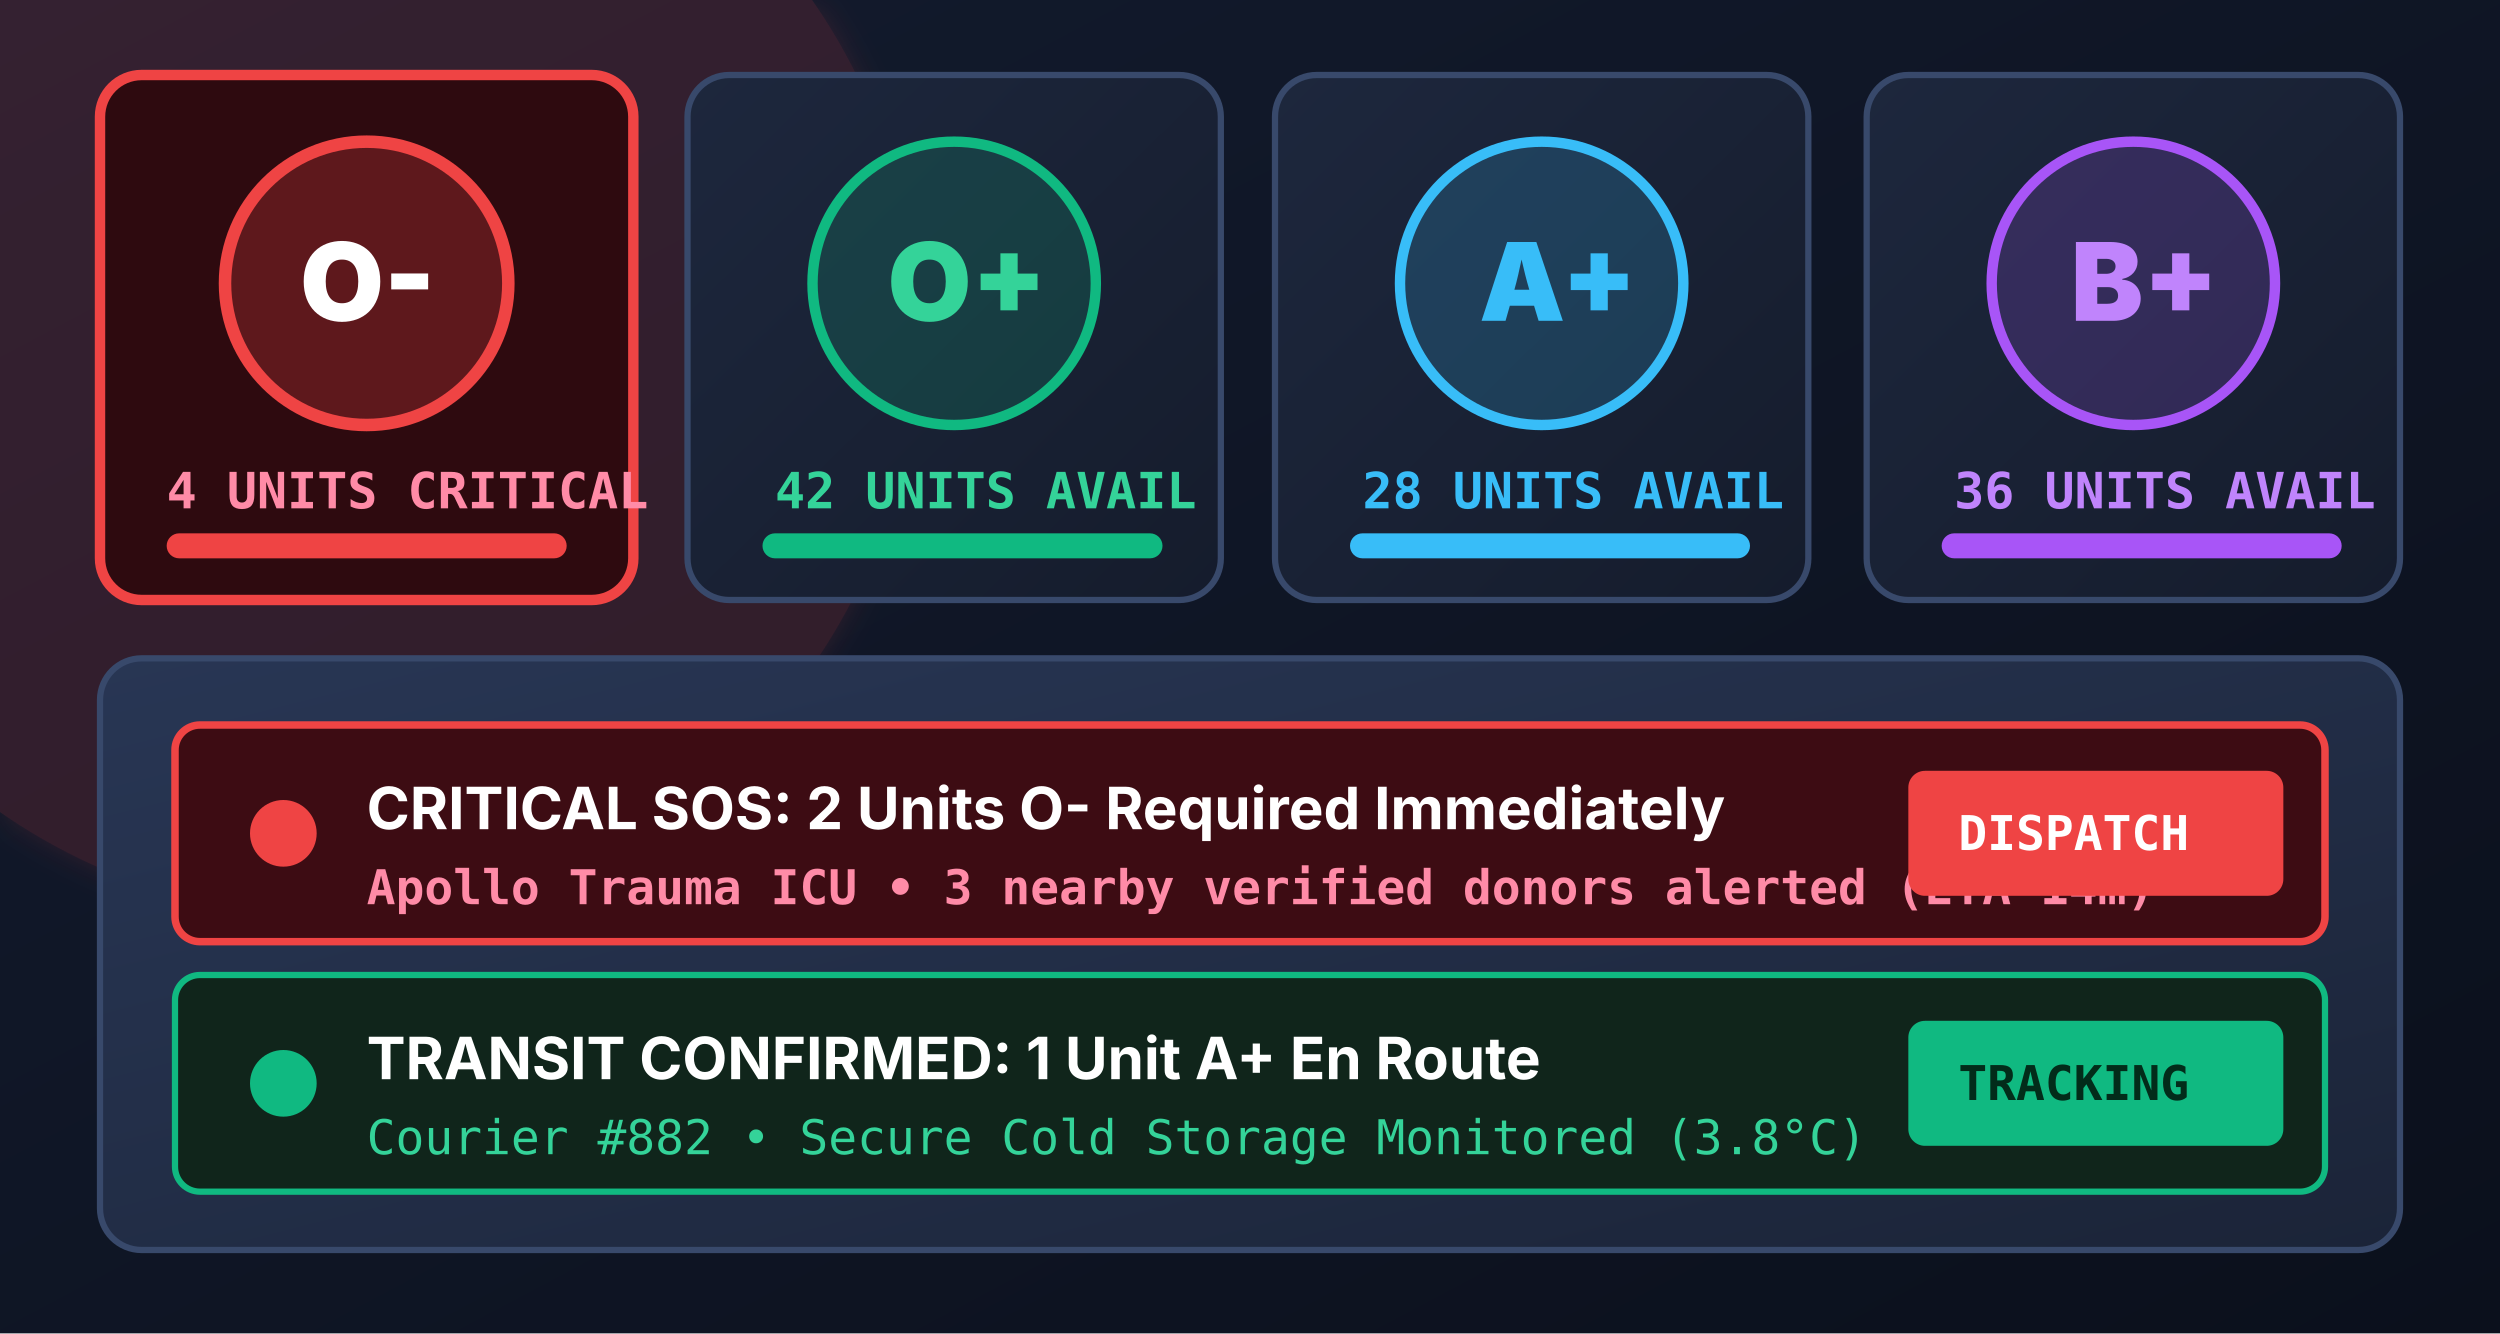
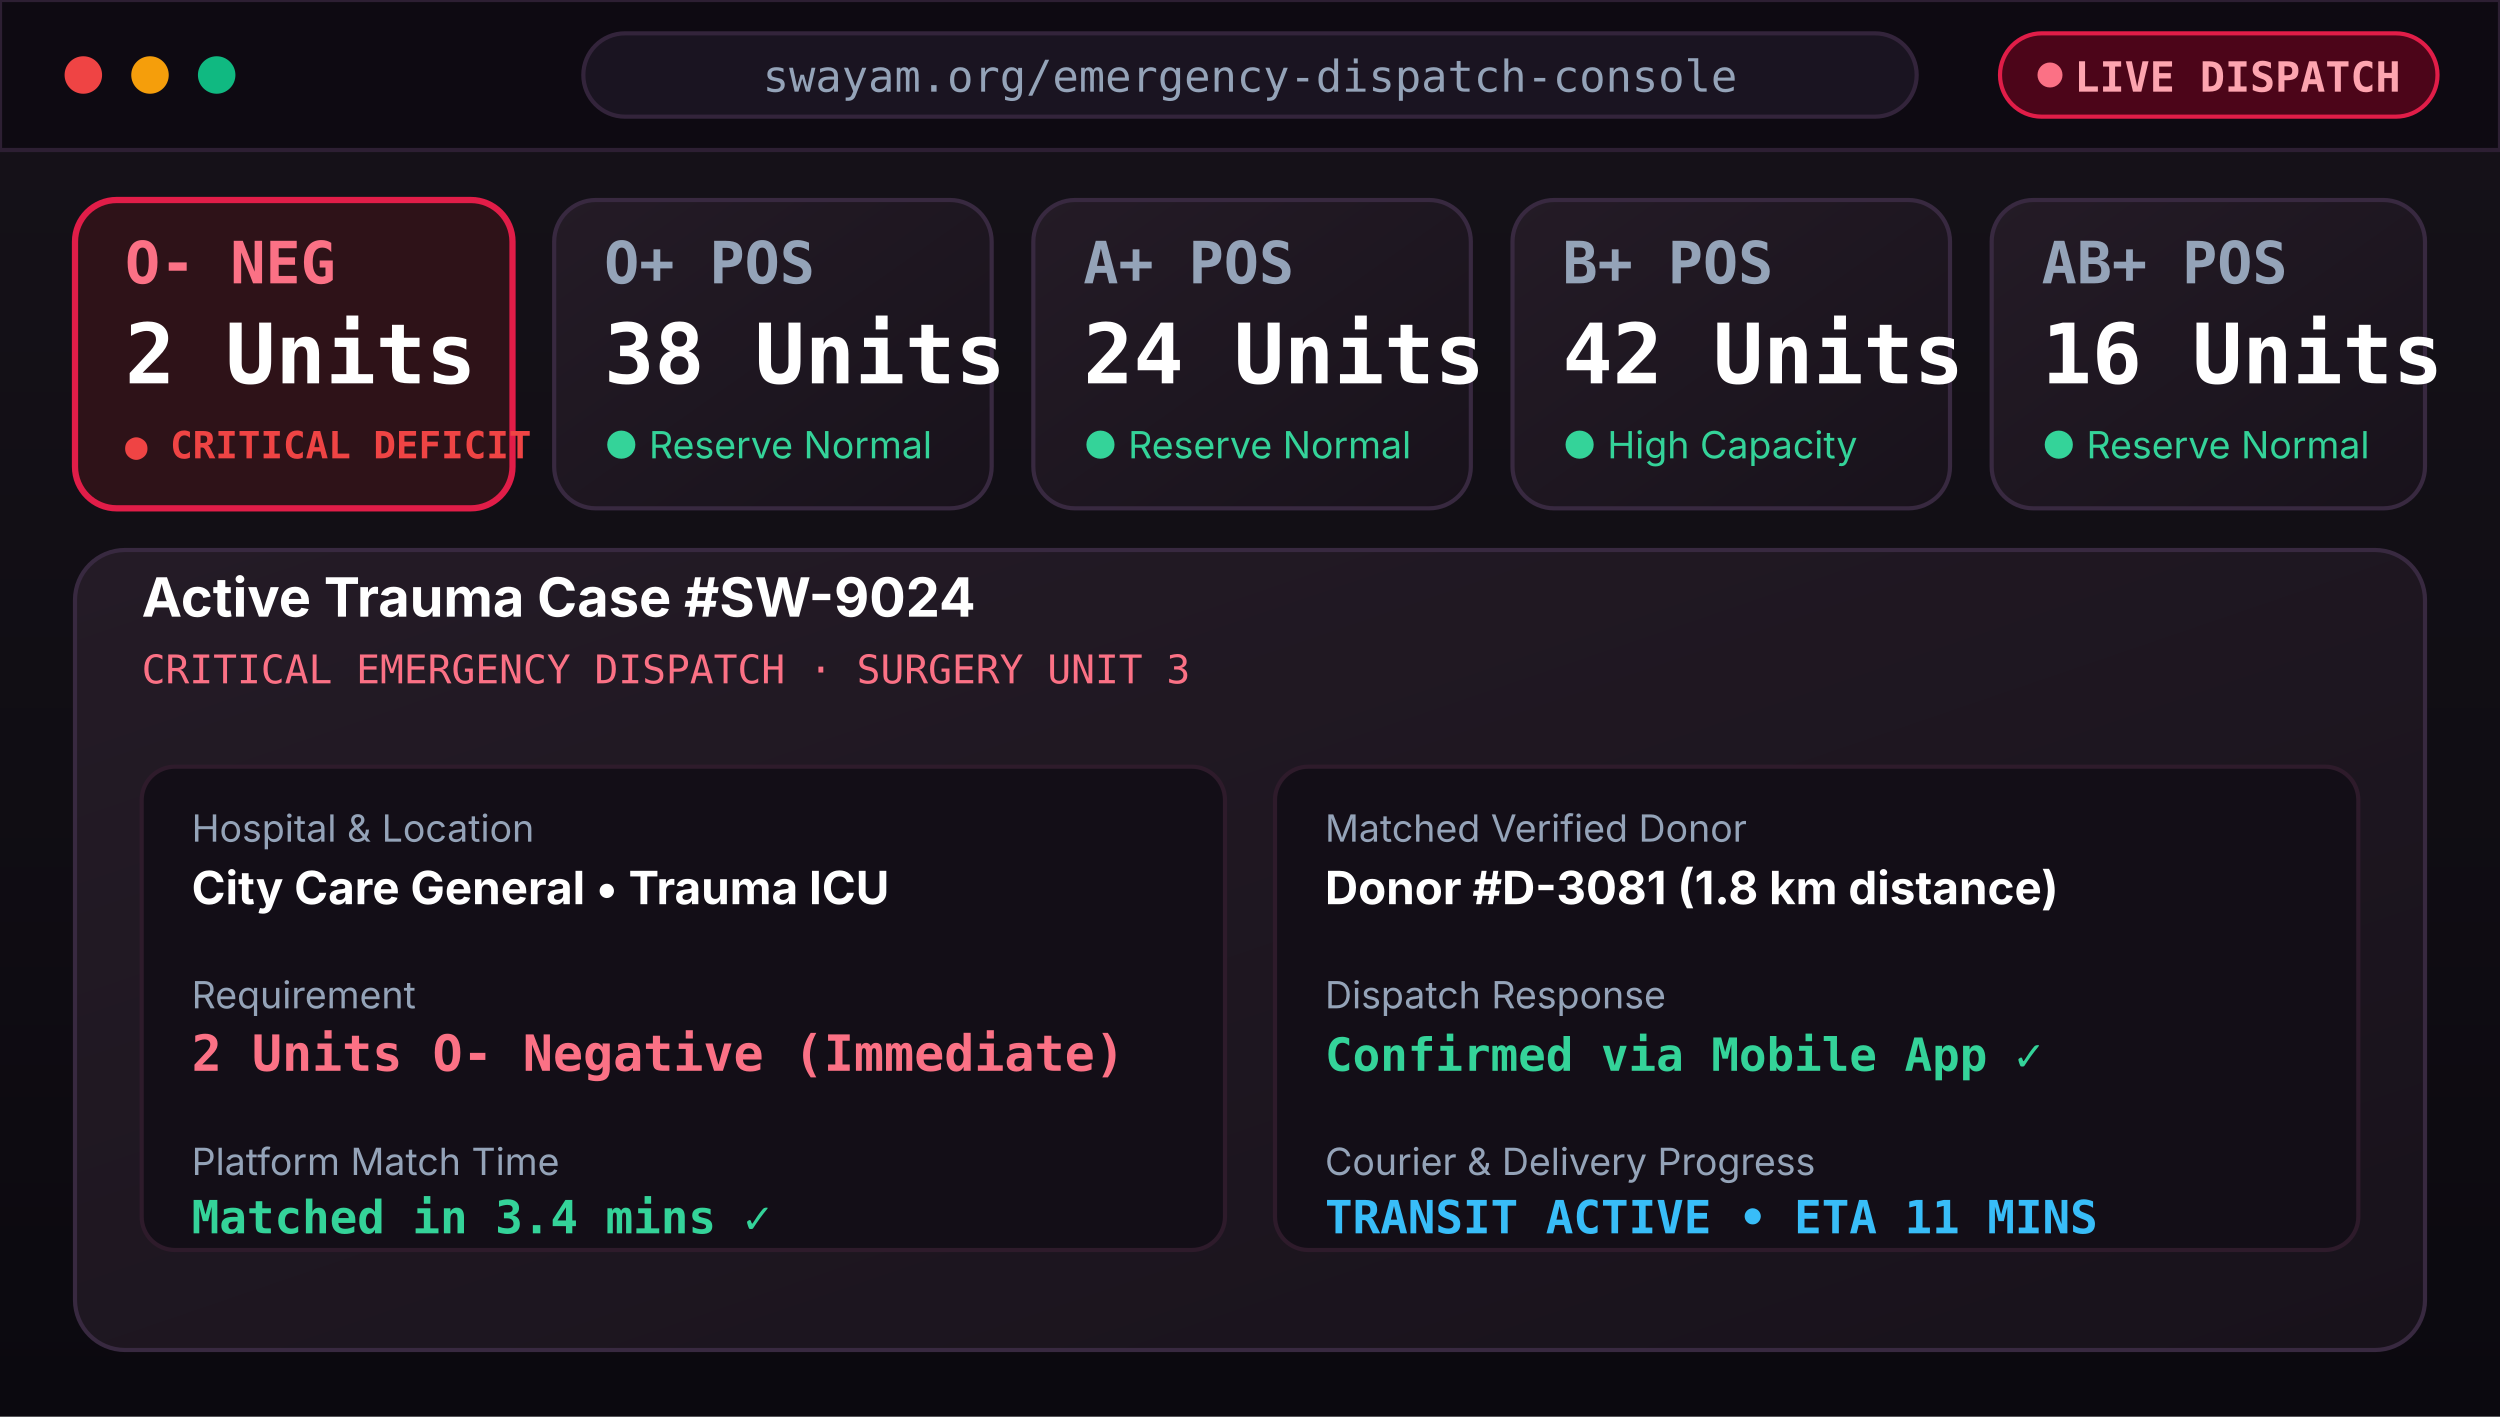
- <svg xmlns="http://www.w3.org/2000/svg" viewBox="0 0 600 320" width="600" height="320">
+ <svg xmlns="http://www.w3.org/2000/svg" viewBox="0 0 600 340" width="600" height="340">
  <defs>
-     <filter id="neon" x="-20%" y="-20%" width="140%" height="140%">
-       <feGaussianBlur stdDeviation="3.5" result="blur" />
-       <feComposite in="SourceGraphic" in2="blur" operator="over" />
-     </filter>
-     <linearGradient id="chartGrad" x1="0" y1="0" x2="0" y2="1">
-       <stop offset="0%" stop-color="#10B981" stop-opacity="0.6" />
-       <stop offset="100%" stop-color="#10B981" stop-opacity="0.05" />
+     <linearGradient id="bgSwayam" x1="0" y1="0" x2="0" y2="1">
+       <stop offset="0%" stop-color="#161219" />
+       <stop offset="100%" stop-color="#0B090F" />
    </linearGradient>
-     <linearGradient id="bgGrad" x1="0" y1="0" x2="1" y2="1">
-       <stop offset="0%" stop-color="#131B2E" />
-       <stop offset="100%" stop-color="#0B101C" />
-     </linearGradient>
-     <linearGradient id="cardGrad" x1="0" y1="0" x2="1" y2="1">
-       <stop offset="0%" stop-color="#1D273D" />
-       <stop offset="100%" stop-color="#151C2C" />
-     </linearGradient>
-     <linearGradient id="highlightGrad" x1="0" y1="0" x2="1" y2="1">
-       <stop offset="0%" stop-color="#283654" />
-       <stop offset="100%" stop-color="#1B2438" />
+     <linearGradient id="panelSwayam" x1="0" y1="0" x2="1" y2="1">
+       <stop offset="0%" stop-color="#241B26" />
+       <stop offset="100%" stop-color="#18121B" />
    </linearGradient>
  </defs>
-   <rect width="600" height="320" fill="url(#bgGrad)" />
-   <circle cx="80" cy="80" r="140" fill="#EF4444" opacity="0.15" filter="url(#neon)" />
-   <g transform="translate(24, 18)">
-     <rect width="128" height="126" rx="10" fill="#2E0A0F" stroke="#EF4444" stroke-width="2.5" />
-     <circle cx="64" cy="50" r="34" fill="#EF444440" stroke="#EF4444" stroke-width="3" />
-     <text x="48" y="59" font-family="'Inter', sans-serif" font-size="26" font-weight="900" fill="#FFFFFF">O-</text>
-     <text x="16" y="104" font-family="'JetBrains Mono', monospace" font-size="12" font-weight="bold" fill="#FF8BA7">4 UNITS CRITICAL</text>
-     <rect x="16" y="110" width="96" height="6" rx="3" fill="#EF4444" />
-     <rect x="141" width="128" height="126" rx="10" fill="url(#cardGrad)" stroke="#38496B" stroke-width="1.5" />
-     <circle cx="205" cy="50" r="34" fill="#10B98130" stroke="#10B981" stroke-width="2.5" />
-     <text x="189" y="59" font-family="'Inter', sans-serif" font-size="26" font-weight="900" fill="#34D399">O+</text>
-     <text x="162" y="104" font-family="'JetBrains Mono', monospace" font-size="12" font-weight="bold" fill="#34D399">42 UNITS AVAIL</text>
-     <rect x="159" y="110" width="96" height="6" rx="3" fill="#10B981" />
-     <rect x="282" width="128" height="126" rx="10" fill="url(#cardGrad)" stroke="#38496B" stroke-width="1.5" />
-     <circle cx="346" cy="50" r="34" fill="#38BDF830" stroke="#38BDF8" stroke-width="2.5" />
-     <text x="331" y="59" font-family="'Inter', sans-serif" font-size="26" font-weight="900" fill="#38BDF8">A+</text>
-     <text x="303" y="104" font-family="'JetBrains Mono', monospace" font-size="12" font-weight="bold" fill="#38BDF8">28 UNITS AVAIL</text>
-     <rect x="300" y="110" width="96" height="6" rx="3" fill="#38BDF8" />
-     <rect x="424" width="128" height="126" rx="10" fill="url(#cardGrad)" stroke="#38496B" stroke-width="1.5" />
-     <circle cx="488" cy="50" r="34" fill="#A855F730" stroke="#A855F7" stroke-width="2.5" />
-     <text x="473" y="59" font-family="'Inter', sans-serif" font-size="26" font-weight="900" fill="#C084FC">B+</text>
-     <text x="445" y="104" font-family="'JetBrains Mono', monospace" font-size="12" font-weight="bold" fill="#C084FC">36 UNITS AVAIL</text>
-     <rect x="442" y="110" width="96" height="6" rx="3" fill="#A855F7" />
+   <rect width="600" height="340" fill="url(#bgSwayam)" />
+   <g transform="translate(0, 0)">
+     <rect width="600" height="36" fill="#0E0A12" stroke="#2D1F33" stroke-width="1" />
+     <circle cx="20" cy="18" r="4.5" fill="#EF4444" />
+     <circle cx="36" cy="18" r="4.5" fill="#F59E0B" />
+     <circle cx="52" cy="18" r="4.5" fill="#10B981" />
+     <rect x="140" y="8" width="320" height="20" rx="10" fill="#1A1421" stroke="#33243B" stroke-width="1" />
+     <text x="300" y="22" font-family="'JetBrains Mono', monospace" font-size="10.5" fill="#94A3B8" text-anchor="middle">swayam.org/emergency-dispatch-console</text>
+     <rect x="480" y="8" width="105" height="20" rx="10" fill="#4C0519" stroke="#E11D48" stroke-width="1" />
+     <circle cx="492" cy="18" r="3" fill="#FB7185" />
+     <text x="537" y="22" font-family="'JetBrains Mono', monospace" font-size="10" font-weight="bold" fill="#FDA4AF" text-anchor="middle">LIVE DISPATCH</text>
  </g>
-   <g transform="translate(24, 158)">
-     <rect width="552" height="142" rx="10" fill="url(#highlightGrad)" stroke="#38496B" stroke-width="1.5" />
-     <g transform="translate(18, 16)">
-       <rect width="516" height="52" rx="6" fill="#3D0C13" stroke="#EF4444" stroke-width="1.8" />
-       <circle cx="26" cy="26" r="8" fill="#EF4444" />
-       <text x="46" y="25" font-family="'Inter', sans-serif" font-size="14" font-weight="bold" fill="#FFFFFF">CRITICAL SOS: 2 Units O- Required Immediately</text>
-       <text x="46" y="43" font-family="'JetBrains Mono', monospace" font-size="11.5" font-weight="bold" fill="#FF8BA7">Apollo Trauma ICU • 3 nearby verified donors alerted (ETA 14m)</text>
-       <rect x="416" y="11" width="90" height="30" rx="4" fill="#EF4444" />
-       <text x="428" y="30" font-family="'JetBrains Mono', monospace" font-size="11.5" font-weight="bold" fill="#FFFFFF">DISPATCH</text>
+   <g transform="translate(18, 48)">
+     <g transform="translate(0, 0)">
+       <rect width="105" height="74" rx="10" fill="#2E1218" stroke="#E11D48" stroke-width="1.5" />
+       <text x="12" y="20" font-family="'JetBrains Mono', monospace" font-size="14" font-weight="900" fill="#FB7185">O- NEG</text>
+       <text x="12" y="44" font-family="'JetBrains Mono', monospace" font-size="20" font-weight="bold" fill="#FFFFFF">2 Units</text>
+       <text x="12" y="62" font-family="'JetBrains Mono', monospace" font-size="9" font-weight="bold" fill="#EF4444">● CRITICAL DEFICIT</text>
    </g>
-     <g transform="translate(18, 76)">
-       <rect width="516" height="52" rx="6" fill="#10251B" stroke="#10B981" stroke-width="1.5" />
-       <circle cx="26" cy="26" r="8" fill="#10B981" />
-       <text x="46" y="25" font-family="'Inter', sans-serif" font-size="14" font-weight="bold" fill="#FFFFFF">TRANSIT CONFIRMED: 1 Unit A+ En Route</text>
-       <text x="46" y="43" font-family="'JetBrains Mono', monospace" font-size="11.5" fill="#34D399">Courier #882 • Secure Cold Storage Monitored (3.8°C)</text>
-       <rect x="416" y="11" width="90" height="30" rx="4" fill="#10B981" />
-       <text x="428" y="30" font-family="'JetBrains Mono', monospace" font-size="11.5" font-weight="bold" fill="#022C1A">TRACKING</text>
+     <g transform="translate(115, 0)">
+       <rect width="105" height="74" rx="10" fill="url(#panelSwayam)" stroke="#382940" stroke-width="1" />
+       <text x="12" y="20" font-family="'JetBrains Mono', monospace" font-size="14" font-weight="900" fill="#94A3B8">O+ POS</text>
+       <text x="12" y="44" font-family="'JetBrains Mono', monospace" font-size="20" font-weight="bold" fill="#FFFFFF">38 Units</text>
+       <text x="12" y="62" font-family="'Inter', sans-serif" font-size="9" fill="#34D399">● Reserve Normal</text>
+     </g>
+     <g transform="translate(230, 0)">
+       <rect width="105" height="74" rx="10" fill="url(#panelSwayam)" stroke="#382940" stroke-width="1" />
+       <text x="12" y="20" font-family="'JetBrains Mono', monospace" font-size="14" font-weight="900" fill="#94A3B8">A+ POS</text>
+       <text x="12" y="44" font-family="'JetBrains Mono', monospace" font-size="20" font-weight="bold" fill="#FFFFFF">24 Units</text>
+       <text x="12" y="62" font-family="'Inter', sans-serif" font-size="9" fill="#34D399">● Reserve Normal</text>
+     </g>
+     <g transform="translate(345, 0)">
+       <rect width="105" height="74" rx="10" fill="url(#panelSwayam)" stroke="#382940" stroke-width="1" />
+       <text x="12" y="20" font-family="'JetBrains Mono', monospace" font-size="14" font-weight="900" fill="#94A3B8">B+ POS</text>
+       <text x="12" y="44" font-family="'JetBrains Mono', monospace" font-size="20" font-weight="bold" fill="#FFFFFF">42 Units</text>
+       <text x="12" y="62" font-family="'Inter', sans-serif" font-size="9" fill="#34D399">● High Capacity</text>
+     </g>
+     <g transform="translate(460, 0)">
+       <rect width="104" height="74" rx="10" fill="url(#panelSwayam)" stroke="#382940" stroke-width="1" />
+       <text x="12" y="20" font-family="'JetBrains Mono', monospace" font-size="14" font-weight="900" fill="#94A3B8">AB+ POS</text>
+       <text x="12" y="44" font-family="'JetBrains Mono', monospace" font-size="20" font-weight="bold" fill="#FFFFFF">16 Units</text>
+       <text x="12" y="62" font-family="'Inter', sans-serif" font-size="9" fill="#34D399">● Reserve Normal</text>
+     </g>
+   </g>
+   <g transform="translate(18, 132)">
+     <rect width="564" height="192" rx="12" fill="url(#panelSwayam)" stroke="#382940" stroke-width="1" />
+     <g transform="translate(16, 16)">
+       <text x="0" y="0" font-family="'Inter', sans-serif" font-size="13" font-weight="bold" fill="#FFFFFF">Active Trauma Case #SW-9024</text>
+       <text x="0" y="16" font-family="'JetBrains Mono', monospace" font-size="9.5" fill="#FB7185">CRITICAL EMERGENCY DISPATCH · SURGERY UNIT 3</text>
+     </g>
+     <g transform="translate(16, 52)">
+       <rect width="260" height="116" rx="8" fill="#130E17" stroke="#2E1B2B" />
+       <g transform="translate(12, 18)">
+         <text x="0" y="0" font-family="'Inter', sans-serif" font-size="9" fill="#94A3B8">Hospital &amp; Location</text>
+         <text x="0" y="15" font-family="'Inter', sans-serif" font-size="11" font-weight="bold" fill="#FFFFFF">City Care General • Trauma ICU</text>
+         <text x="0" y="40" font-family="'Inter', sans-serif" font-size="9" fill="#94A3B8">Requirement</text>
+         <text x="0" y="55" font-family="'JetBrains Mono', monospace" font-size="12" font-weight="bold" fill="#FB7185">2 Units O- Negative (Immediate)</text>
+         <text x="0" y="80" font-family="'Inter', sans-serif" font-size="9" fill="#94A3B8">Platform Match Time</text>
+         <text x="0" y="94" font-family="'JetBrains Mono', monospace" font-size="11" font-weight="bold" fill="#34D399">Matched in 3.4 mins ✓</text>
+       </g>
+     </g>
+     <g transform="translate(288, 52)">
+       <rect width="260" height="116" rx="8" fill="#130E17" stroke="#2E1B2B" />
+       <g transform="translate(12, 18)">
+         <text x="0" y="0" font-family="'Inter', sans-serif" font-size="9" fill="#94A3B8">Matched Verified Donor</text>
+         <text x="0" y="15" font-family="'Inter', sans-serif" font-size="11" font-weight="bold" fill="#FFFFFF">Donor #D-3081 (1.8 km distance)</text>
+         <text x="0" y="40" font-family="'Inter', sans-serif" font-size="9" fill="#94A3B8">Dispatch Response</text>
+         <text x="0" y="55" font-family="'JetBrains Mono', monospace" font-size="11" font-weight="bold" fill="#34D399">Confirmed via Mobile App ✓</text>
+         <text x="0" y="80" font-family="'Inter', sans-serif" font-size="9" fill="#94A3B8">Courier &amp; Delivery Progress</text>
+         <text x="0" y="94" font-family="'JetBrains Mono', monospace" font-size="11" font-weight="bold" fill="#38BDF8">TRANSIT ACTIVE • ETA 11 MINS</text>
+       </g>
    </g>
  </g>
</svg>
